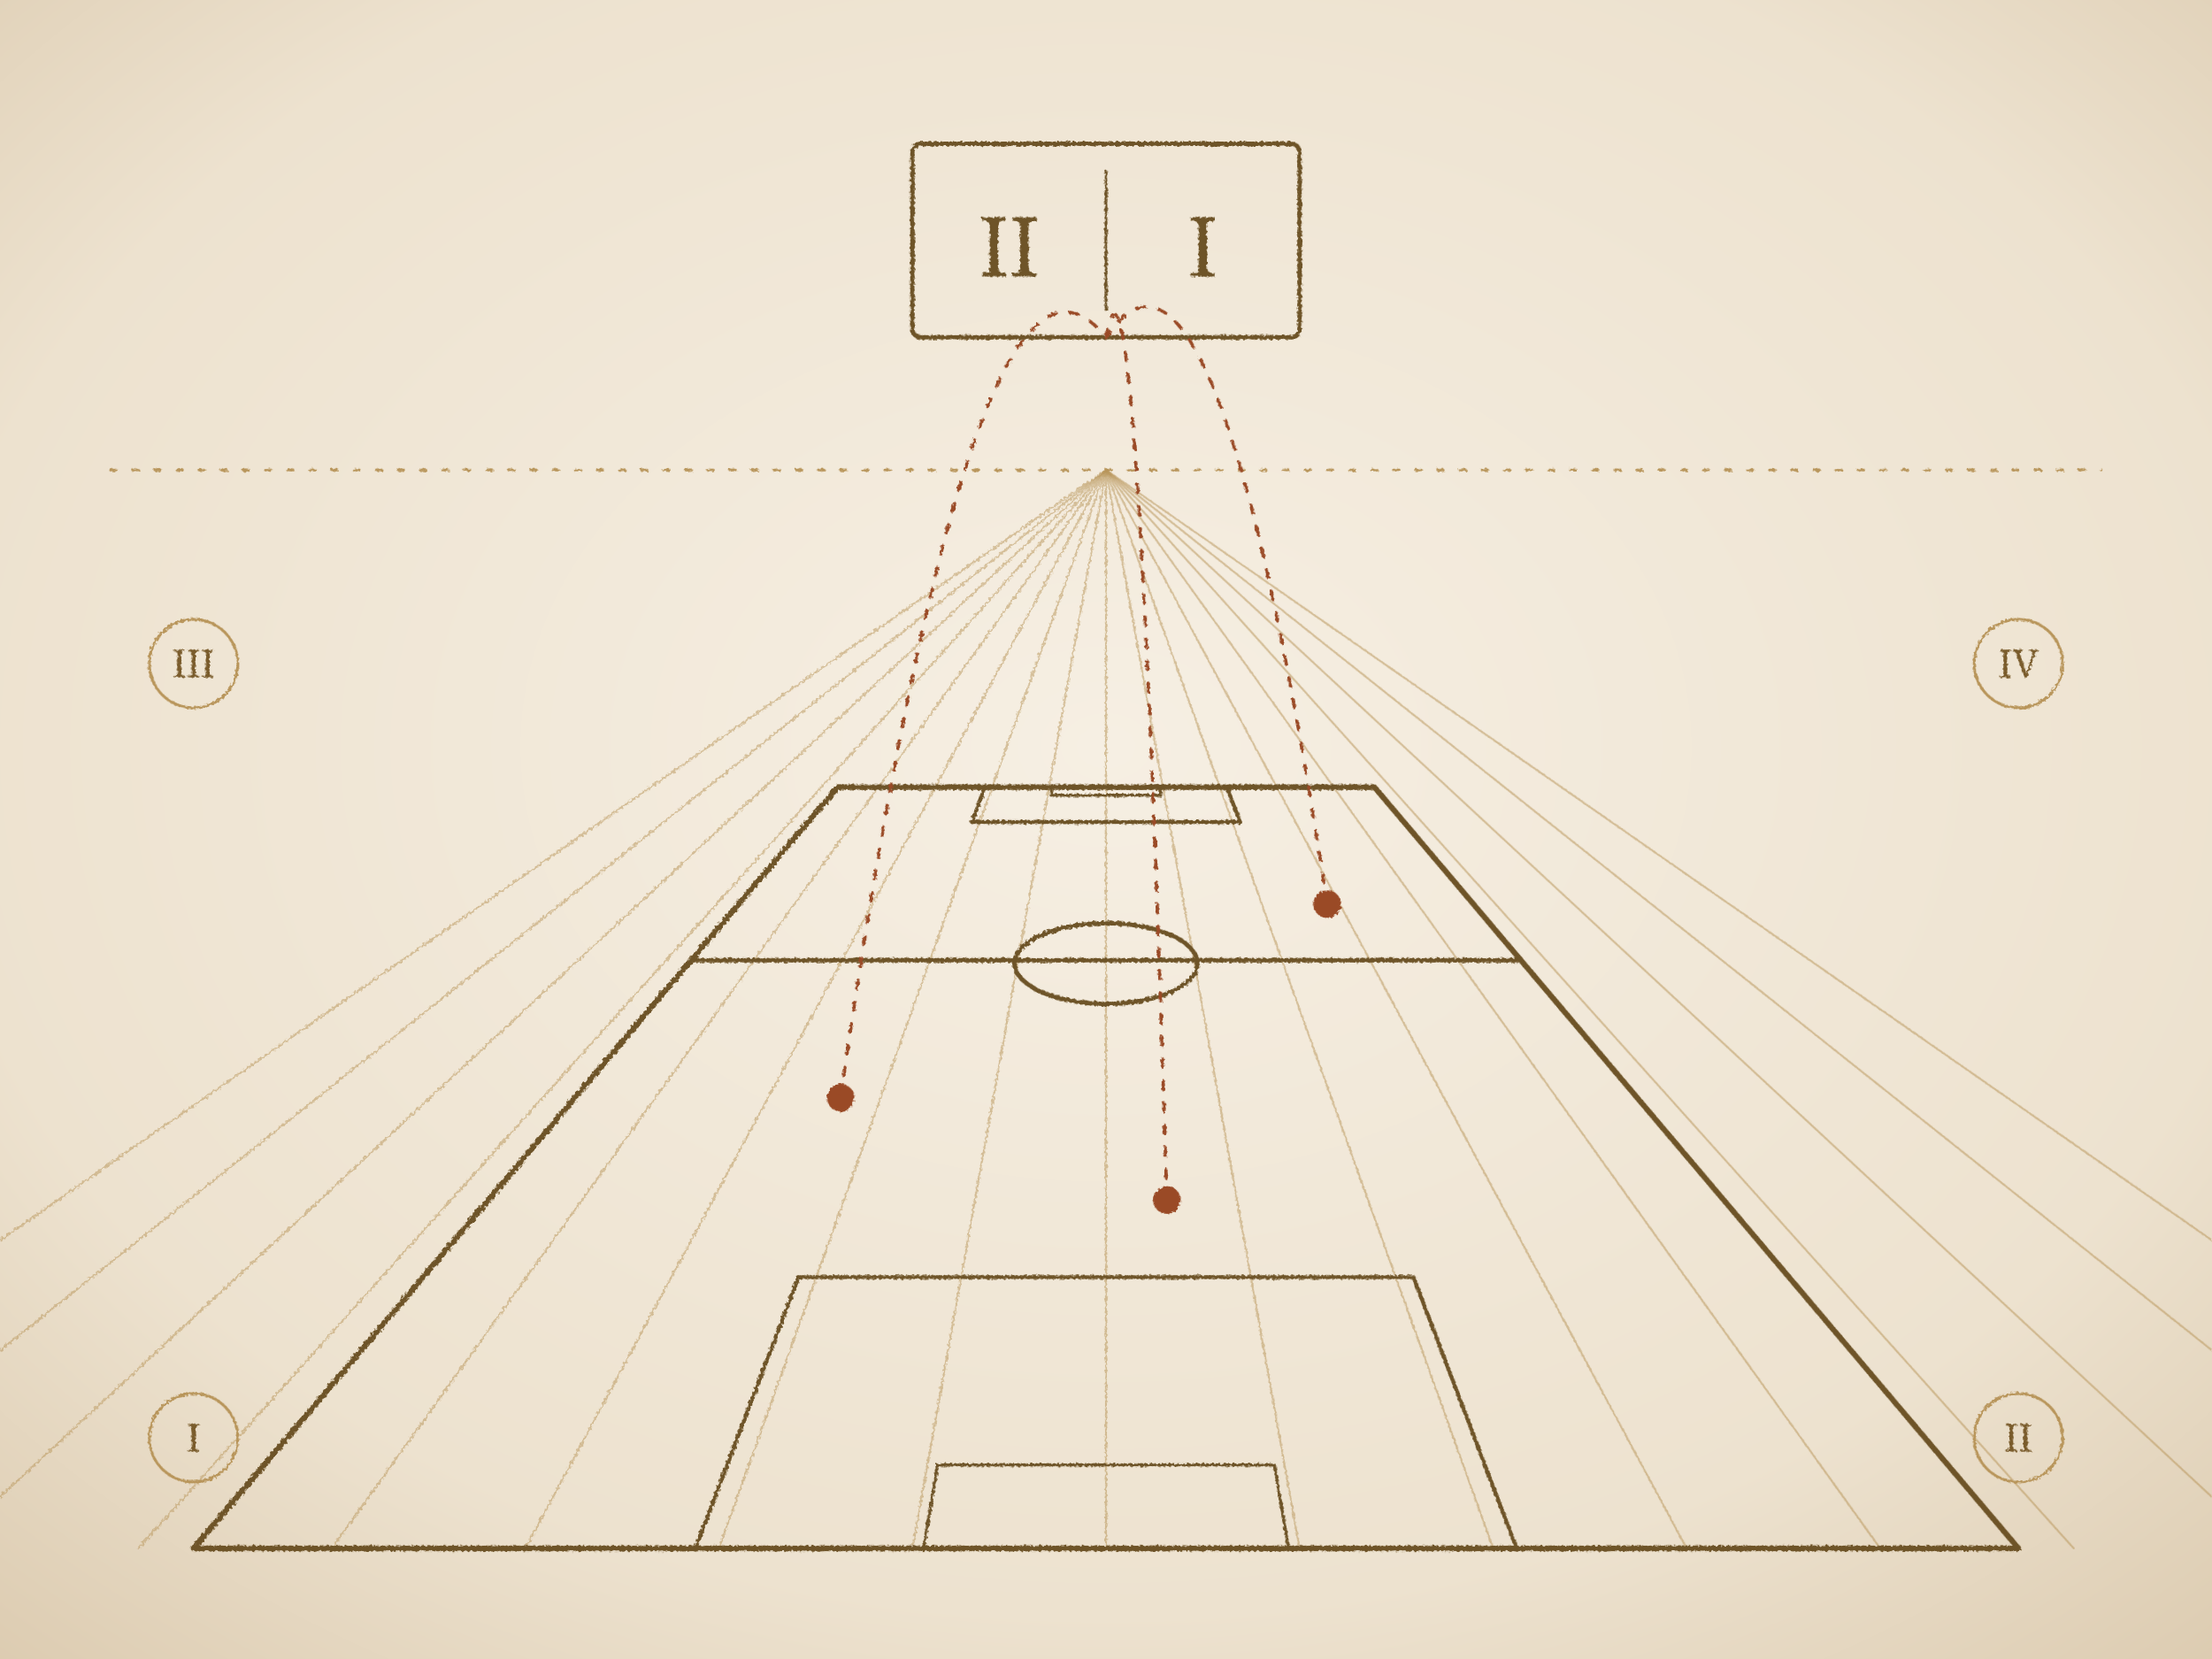
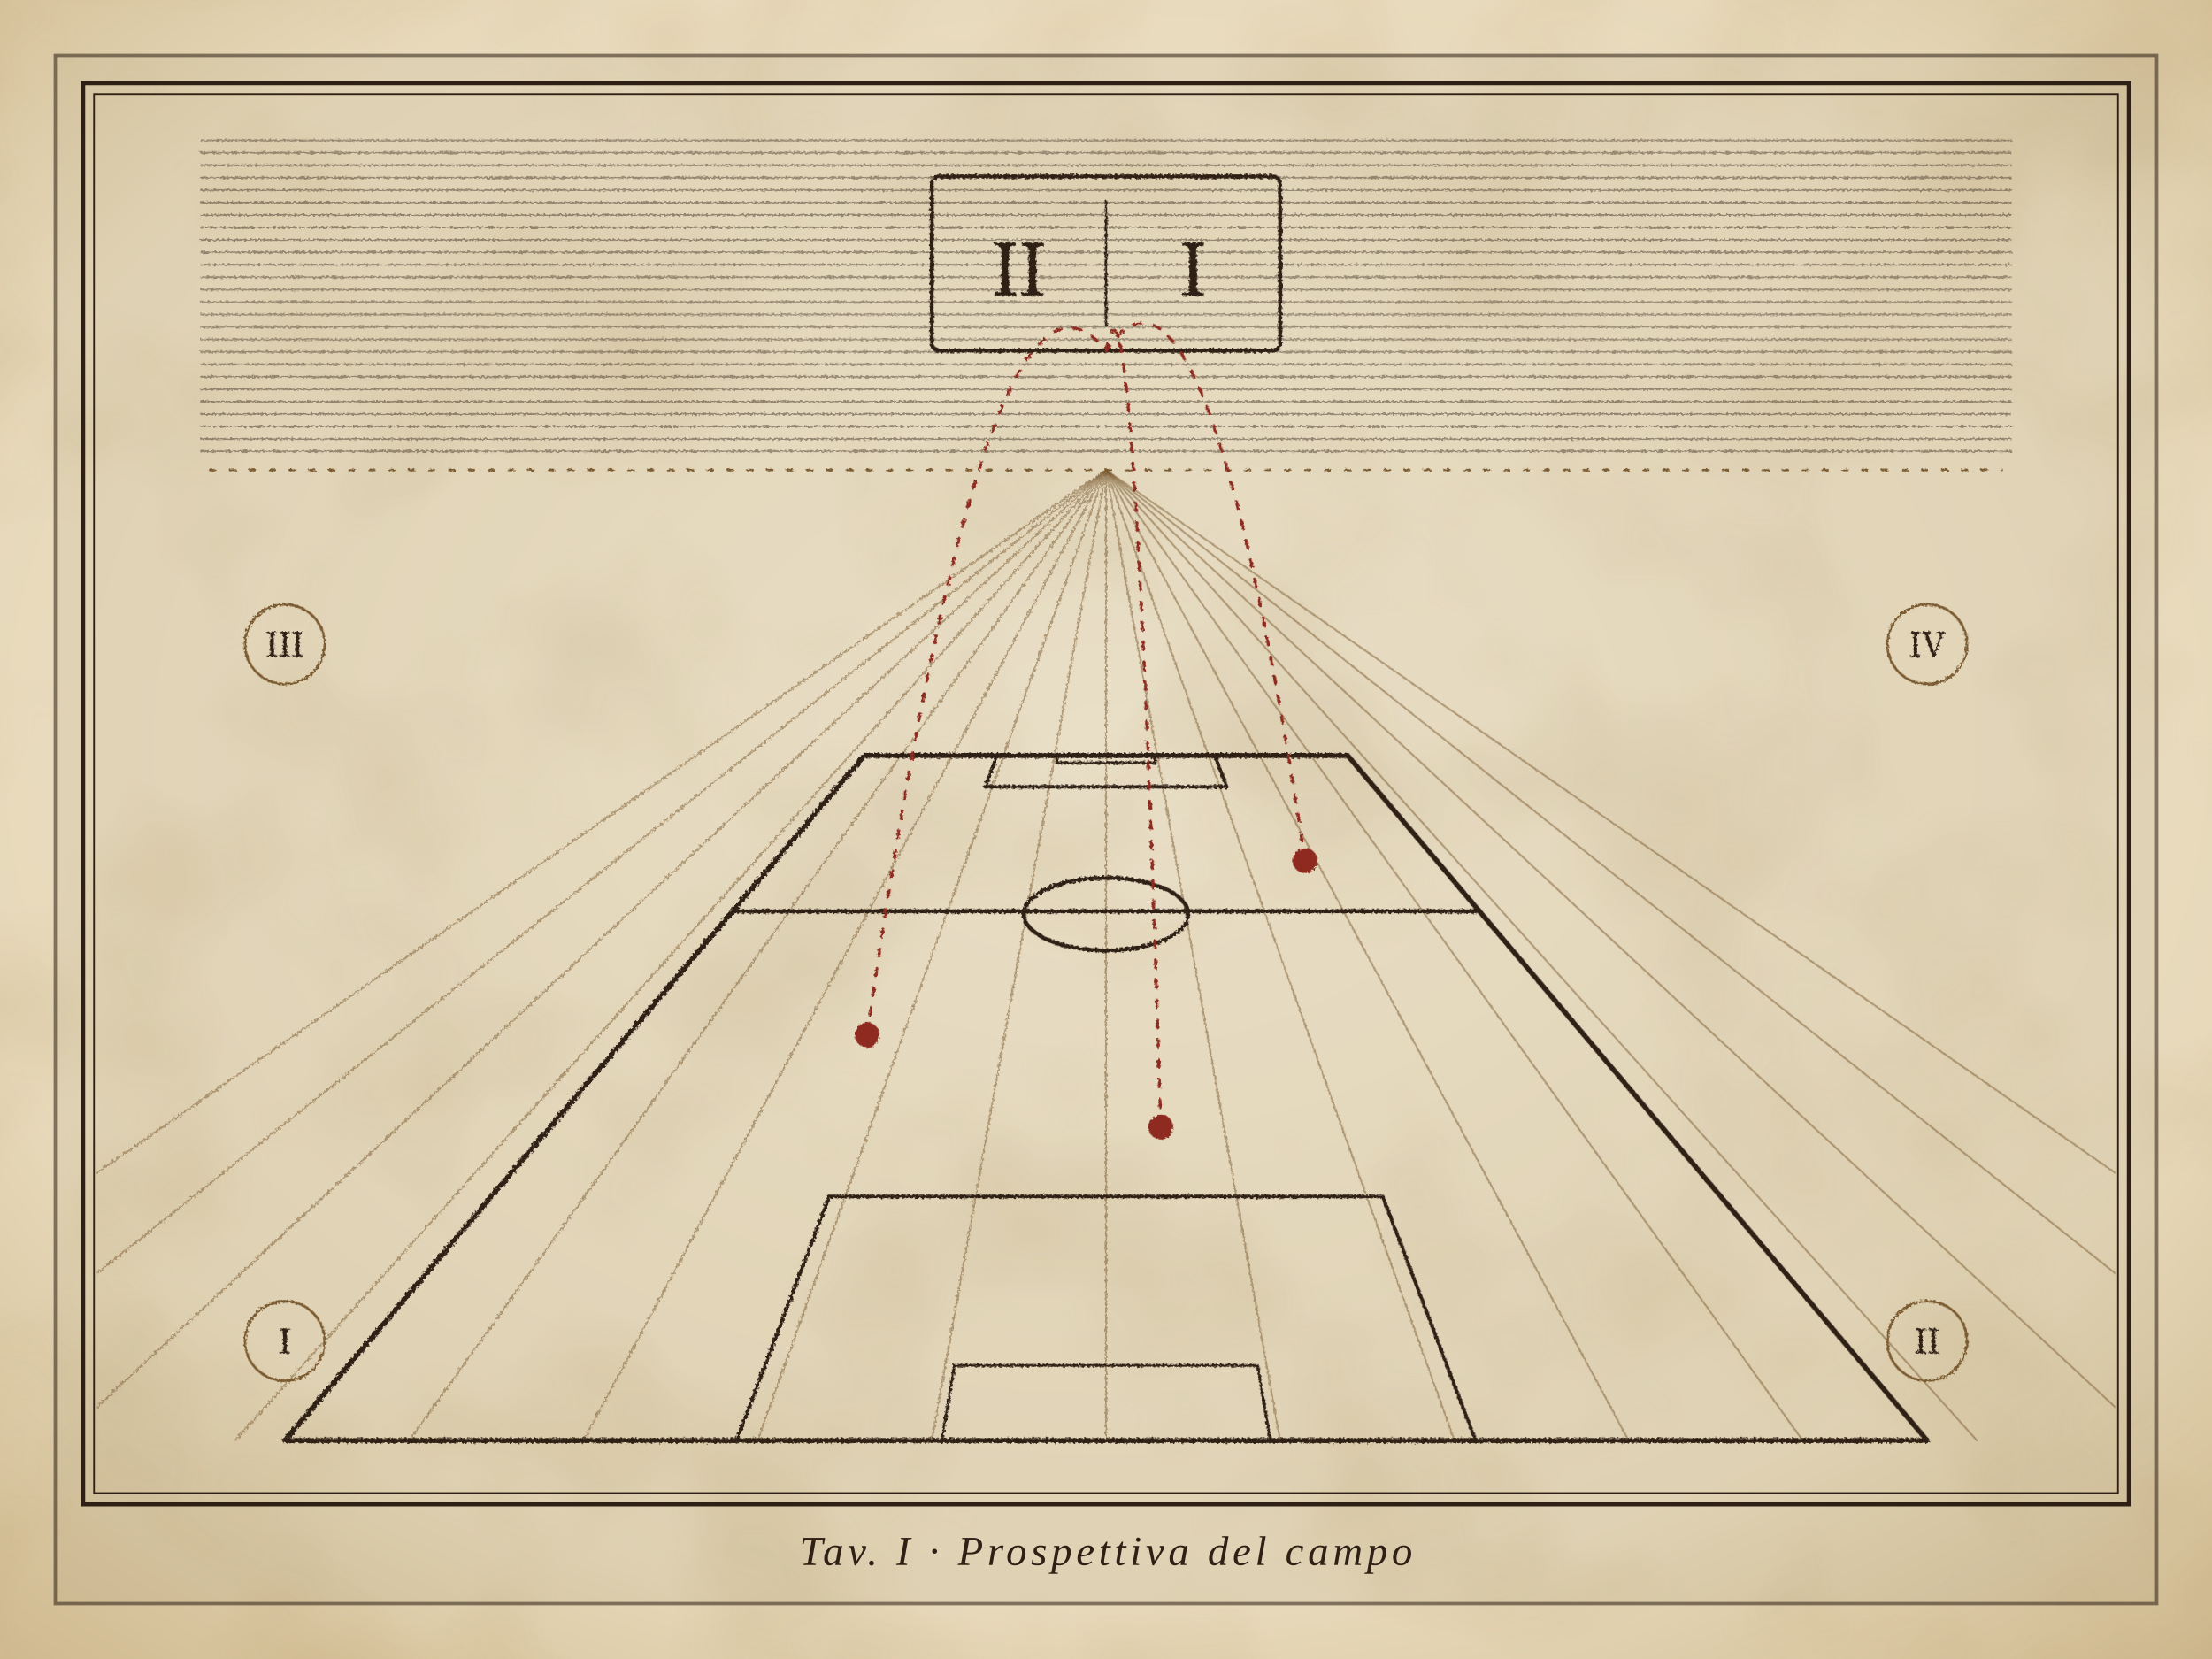
<svg xmlns="http://www.w3.org/2000/svg" viewBox="0 0 800 600" role="img" aria-label="Estudio en perspectiva de un campo de fútbol">
  <defs>
-     <radialGradient id="v" cx="50%" cy="45%" r="75%">
-       <stop offset="0" stop-color="#F6EFE3" />
-       <stop offset=".7" stop-color="#EDE2CF" />
-       <stop offset="1" stop-color="#DCCBB0" />
+     <radialGradient id="v" cx="50%" cy="45%" r="80%">
+       <stop offset="0" stop-color="#F1E7CF" />
+       <stop offset=".65" stop-color="#E7D9BA" />
+       <stop offset="1" stop-color="#C9B184" />
    </radialGradient>
+     <pattern id="hz" width="8" height="5" patternUnits="userSpaceOnUse">
+       <line x1="0" y1="2.5" x2="8" y2="2.5" stroke="#2E2015" stroke-width=".7" />
+     </pattern>
+     <pattern id="dg" width="6" height="6" patternUnits="userSpaceOnUse" patternTransform="rotate(45)">
+       <line x1="0" y1="3" x2="6" y2="3" stroke="#2E2015" stroke-width=".8" />
+     </pattern>
+     <pattern id="xh" width="6" height="6" patternUnits="userSpaceOnUse" patternTransform="rotate(-35)">
+       <line x1="0" y1="3" x2="6" y2="3" stroke="#2E2015" stroke-width=".7" />
+       <line x1="3" y1="0" x2="3" y2="6" stroke="#2E2015" stroke-width=".5" />
+     </pattern>
    <filter id="ink">
      <feTurbulence type="fractalNoise" baseFrequency=".9" numOctaves="2" seed="3" result="n" />
-       <feDisplacementMap in="SourceGraphic" in2="n" scale="1.4" />
+       <feDisplacementMap in="SourceGraphic" in2="n" scale="1.6" />
+     </filter>
+     <clipPath id="plate">
+       <rect x="35" y="35" width="730" height="504" />
+     </clipPath>
+     <filter id="fox">
+       <feTurbulence type="fractalNoise" baseFrequency=".012" numOctaves="3" seed="8" />
+       <feColorMatrix values="0 0 0 0 .45  0 0 0 0 .3  0 0 0 0 .12  0 0 0 -2.2 1.25" />
    </filter>
  </defs>
  <rect width="800" height="600" fill="url(#v)" />
-   <g fill="none" stroke-linecap="round" stroke-linejoin="round" filter="url(#ink)">
-     <line x1="40" y1="170" x2="760" y2="170" stroke="#B8955A" stroke-width="1" stroke-dasharray="2 6" />
-     <line x1="400" y1="170" x2="-160" y2="560" stroke="#B8955A" stroke-width=".7" opacity=".55" />
-     <line x1="400" y1="170" x2="-90" y2="560" stroke="#B8955A" stroke-width=".7" opacity=".55" />
-     <line x1="400" y1="170" x2="-20" y2="560" stroke="#B8955A" stroke-width=".7" opacity=".55" />
-     <line x1="400" y1="170" x2="50" y2="560" stroke="#B8955A" stroke-width=".7" opacity=".55" />
-     <line x1="400" y1="170" x2="120" y2="560" stroke="#B8955A" stroke-width=".7" opacity=".55" />
-     <line x1="400" y1="170" x2="190" y2="560" stroke="#B8955A" stroke-width=".7" opacity=".55" />
-     <line x1="400" y1="170" x2="260" y2="560" stroke="#B8955A" stroke-width=".7" opacity=".55" />
-     <line x1="400" y1="170" x2="330" y2="560" stroke="#B8955A" stroke-width=".7" opacity=".55" />
-     <line x1="400" y1="170" x2="400" y2="560" stroke="#B8955A" stroke-width=".7" opacity=".55" />
-     <line x1="400" y1="170" x2="470" y2="560" stroke="#B8955A" stroke-width=".7" opacity=".55" />
-     <line x1="400" y1="170" x2="540" y2="560" stroke="#B8955A" stroke-width=".7" opacity=".55" />
-     <line x1="400" y1="170" x2="610" y2="560" stroke="#B8955A" stroke-width=".7" opacity=".55" />
-     <line x1="400" y1="170" x2="680" y2="560" stroke="#B8955A" stroke-width=".7" opacity=".55" />
-     <line x1="400" y1="170" x2="750" y2="560" stroke="#B8955A" stroke-width=".7" opacity=".55" />
-     <line x1="400" y1="170" x2="820" y2="560" stroke="#B8955A" stroke-width=".7" opacity=".55" />
-     <line x1="400" y1="170" x2="890" y2="560" stroke="#B8955A" stroke-width=".7" opacity=".55" />
-     <line x1="400" y1="170" x2="960" y2="560" stroke="#B8955A" stroke-width=".7" opacity=".55" />
-     <path d="M70.0 560.0 L730.0 560.0 L497.1 284.7 L302.9 284.7 L70.0 560.0" stroke="#6E5428" stroke-width="2" />
-     <path d="M250.0 347.3 L550.0 347.3" stroke="#6E5428" stroke-width="1.6" />
-     <path d="M433.0 347.3 L432.2 345.0 L430.6 342.9 L428.4 340.9 L425.5 339.1 L422.1 337.6 L418.2 336.3 L414.0 335.2 L409.5 334.5 L404.8 334.0 L400.0 333.9 L395.2 334.0 L390.5 334.5 L386.0 335.2 L381.8 336.3 L377.9 337.6 L374.5 339.1 L371.6 340.9 L369.4 342.9 L367.8 345.0 L367.0 347.3 L367.0 349.6 L367.8 351.9 L369.5 354.1 L372.0 356.2 L375.2 358.2 L379.2 359.8 L383.8 361.2 L388.9 362.2 L394.4 362.9 L400.0 363.1 L405.6 362.9 L411.1 362.2 L416.2 361.2 L420.8 359.8 L424.8 358.2 L428.0 356.2 L430.5 354.1 L432.2 351.9 L433.0 349.6 L433.0 347.3" stroke="#6E5428" stroke-width="1.6" />
-     <path d="M251.5 560.0 L288.8 461.9 L511.2 461.9 L548.5 560.0" stroke="#6E5428" stroke-width="1.4" />
-     <path d="M334.0 560.0 L339.1 529.8 L460.9 529.8 L466.0 560.0" stroke="#6E5428" stroke-width="1.1" />
-     <path d="M356.3 284.7 L351.5 297.3 L448.5 297.3 L443.7 284.7" stroke="#6E5428" stroke-width="1.4" />
-     <path d="M380.6 284.7 L380.1 287.6 L419.9 287.6 L419.4 284.7" stroke="#6E5428" stroke-width="1.1" />
-     <rect x="330" y="52" width="140" height="70" rx="3" stroke="#6E5428" stroke-width="1.6" />
-     <line x1="400" y1="62" x2="400" y2="112" stroke="#6E5428" stroke-width="1" />
-     <text x="365" y="100" font-family="Georgia,serif" font-size="30" fill="#6E5428" text-anchor="middle">II</text>
-     <text x="435" y="100" font-family="Georgia,serif" font-size="30" fill="#6E5428" text-anchor="middle">I</text>
-     <circle cx="304" cy="397" r="5" fill="#9A4A26" stroke="none" />
-     <path d="M304 397 Q352 62 400 122" stroke="#9A4A26" stroke-width="1.2" stroke-dasharray="3 5" />
-     <circle cx="480" cy="327" r="5" fill="#9A4A26" stroke="none" />
-     <path d="M480 327 Q440 62 400 122" stroke="#9A4A26" stroke-width="1.2" stroke-dasharray="3 5" />
-     <circle cx="422" cy="434" r="5" fill="#9A4A26" stroke="none" />
-     <path d="M422 434 Q411 62 400 122" stroke="#9A4A26" stroke-width="1.2" stroke-dasharray="3 5" />
-     <circle cx="70" cy="520" r="16" stroke="#B8955A" stroke-width="1" />
-     <text x="70" y="525" font-family="Georgia,serif" font-size="14" fill="#7A5C2C" text-anchor="middle">I</text>
-     <circle cx="730" cy="520" r="16" stroke="#B8955A" stroke-width="1" />
-     <text x="730" y="525" font-family="Georgia,serif" font-size="14" fill="#7A5C2C" text-anchor="middle">II</text>
-     <circle cx="70" cy="240" r="16" stroke="#B8955A" stroke-width="1" />
-     <text x="70" y="245" font-family="Georgia,serif" font-size="14" fill="#7A5C2C" text-anchor="middle">III</text>
-     <circle cx="730" cy="240" r="16" stroke="#B8955A" stroke-width="1" />
-     <text x="730" y="245" font-family="Georgia,serif" font-size="14" fill="#7A5C2C" text-anchor="middle">IV</text>
+   <rect width="800" height="600" filter="url(#fox)" opacity=".2" />
+   <rect x="20" y="20" width="760" height="560" fill="#2E2015" fill-opacity=".04" stroke="#2E2015" stroke-opacity=".55" stroke-width="1.2" />
+   <rect x="30" y="30" width="740" height="514" fill="none" stroke="#2E2015" stroke-width="1.6" />
+   <rect x="34" y="34" width="732" height="506" fill="none" stroke="#2E2015" stroke-width=".6" />
+   <text x="400" y="566" text-anchor="middle" font-family="'IM Fell English', Georgia, 'Times New Roman', serif" font-style="italic" font-size="15" letter-spacing="1.5" fill="#2E2015">Tav. I · Prospettiva del campo</text>
+   <g clip-path="url(#plate)">
+     <g fill="none" stroke-linecap="round" stroke-linejoin="round" filter="url(#ink)" transform="translate(400 287) scale(.9) translate(-400 -300)">
+       <rect x="36" y="36" width="728" height="130" fill="url(#hz)" opacity=".45" stroke="none" />
+       <line x1="40" y1="170" x2="760" y2="170" stroke="#7A5A30" stroke-width="1" stroke-dasharray="2 6" />
+       <line x1="400" y1="170" x2="-160" y2="560" stroke="#7A5A30" stroke-width=".7" opacity=".55" />
+       <line x1="400" y1="170" x2="-90" y2="560" stroke="#7A5A30" stroke-width=".7" opacity=".55" />
+       <line x1="400" y1="170" x2="-20" y2="560" stroke="#7A5A30" stroke-width=".7" opacity=".55" />
+       <line x1="400" y1="170" x2="50" y2="560" stroke="#7A5A30" stroke-width=".7" opacity=".55" />
+       <line x1="400" y1="170" x2="120" y2="560" stroke="#7A5A30" stroke-width=".7" opacity=".55" />
+       <line x1="400" y1="170" x2="190" y2="560" stroke="#7A5A30" stroke-width=".7" opacity=".55" />
+       <line x1="400" y1="170" x2="260" y2="560" stroke="#7A5A30" stroke-width=".7" opacity=".55" />
+       <line x1="400" y1="170" x2="330" y2="560" stroke="#7A5A30" stroke-width=".7" opacity=".55" />
+       <line x1="400" y1="170" x2="400" y2="560" stroke="#7A5A30" stroke-width=".7" opacity=".55" />
+       <line x1="400" y1="170" x2="470" y2="560" stroke="#7A5A30" stroke-width=".7" opacity=".55" />
+       <line x1="400" y1="170" x2="540" y2="560" stroke="#7A5A30" stroke-width=".7" opacity=".55" />
+       <line x1="400" y1="170" x2="610" y2="560" stroke="#7A5A30" stroke-width=".7" opacity=".55" />
+       <line x1="400" y1="170" x2="680" y2="560" stroke="#7A5A30" stroke-width=".7" opacity=".55" />
+       <line x1="400" y1="170" x2="750" y2="560" stroke="#7A5A30" stroke-width=".7" opacity=".55" />
+       <line x1="400" y1="170" x2="820" y2="560" stroke="#7A5A30" stroke-width=".7" opacity=".55" />
+       <line x1="400" y1="170" x2="890" y2="560" stroke="#7A5A30" stroke-width=".7" opacity=".55" />
+       <line x1="400" y1="170" x2="960" y2="560" stroke="#7A5A30" stroke-width=".7" opacity=".55" />
+       <path d="M70.0 560.0 L730.0 560.0 L497.1 284.7 L302.9 284.7 L70.0 560.0" stroke="#2E2015" stroke-width="2" />
+       <path d="M250.0 347.3 L550.0 347.3" stroke="#2E2015" stroke-width="1.6" />
+       <path d="M433.0 347.3 L432.2 345.0 L430.6 342.9 L428.4 340.9 L425.5 339.1 L422.1 337.6 L418.2 336.3 L414.0 335.2 L409.5 334.5 L404.8 334.0 L400.0 333.9 L395.2 334.0 L390.5 334.5 L386.0 335.2 L381.8 336.3 L377.9 337.6 L374.5 339.1 L371.6 340.9 L369.4 342.9 L367.8 345.0 L367.0 347.3 L367.0 349.6 L367.8 351.9 L369.5 354.1 L372.0 356.2 L375.2 358.2 L379.2 359.8 L383.8 361.2 L388.9 362.2 L394.4 362.9 L400.0 363.1 L405.6 362.9 L411.1 362.2 L416.2 361.2 L420.8 359.8 L424.8 358.2 L428.0 356.2 L430.5 354.1 L432.2 351.9 L433.0 349.6 L433.0 347.3" stroke="#2E2015" stroke-width="1.6" />
+       <path d="M251.5 560.0 L288.8 461.9 L511.2 461.9 L548.5 560.0" stroke="#2E2015" stroke-width="1.4" />
+       <path d="M334.0 560.0 L339.1 529.8 L460.9 529.8 L466.0 560.0" stroke="#2E2015" stroke-width="1.1" />
+       <path d="M356.3 284.7 L351.5 297.3 L448.5 297.3 L443.7 284.7" stroke="#2E2015" stroke-width="1.4" />
+       <path d="M380.6 284.7 L380.1 287.6 L419.9 287.6 L419.4 284.7" stroke="#2E2015" stroke-width="1.1" />
+       <rect x="330" y="52" width="140" height="70" rx="3" stroke="#2E2015" stroke-width="1.6" />
+       <line x1="400" y1="62" x2="400" y2="112" stroke="#2E2015" stroke-width="1" />
+       <text x="365" y="100" font-family="Georgia,serif" font-size="30" fill="#2E2015" text-anchor="middle">II</text>
+       <text x="435" y="100" font-family="Georgia,serif" font-size="30" fill="#2E2015" text-anchor="middle">I</text>
+       <circle cx="304" cy="397" r="5" fill="#8E2A1F" stroke="none" />
+       <path d="M304 397 Q352 62 400 122" stroke="#8E2A1F" stroke-width="1.2" stroke-dasharray="3 5" />
+       <circle cx="480" cy="327" r="5" fill="#8E2A1F" stroke="none" />
+       <path d="M480 327 Q440 62 400 122" stroke="#8E2A1F" stroke-width="1.2" stroke-dasharray="3 5" />
+       <circle cx="422" cy="434" r="5" fill="#8E2A1F" stroke="none" />
+       <path d="M422 434 Q411 62 400 122" stroke="#8E2A1F" stroke-width="1.2" stroke-dasharray="3 5" />
+       <circle cx="70" cy="520" r="16" stroke="#7A5A30" stroke-width="1" />
+       <text x="70" y="525" font-family="Georgia,serif" font-size="14" fill="#2E2015" text-anchor="middle">I</text>
+       <circle cx="730" cy="520" r="16" stroke="#7A5A30" stroke-width="1" />
+       <text x="730" y="525" font-family="Georgia,serif" font-size="14" fill="#2E2015" text-anchor="middle">II</text>
+       <circle cx="70" cy="240" r="16" stroke="#7A5A30" stroke-width="1" />
+       <text x="70" y="245" font-family="Georgia,serif" font-size="14" fill="#2E2015" text-anchor="middle">III</text>
+       <circle cx="730" cy="240" r="16" stroke="#7A5A30" stroke-width="1" />
+       <text x="730" y="245" font-family="Georgia,serif" font-size="14" fill="#2E2015" text-anchor="middle">IV</text>
+     </g>
  </g>
</svg>
